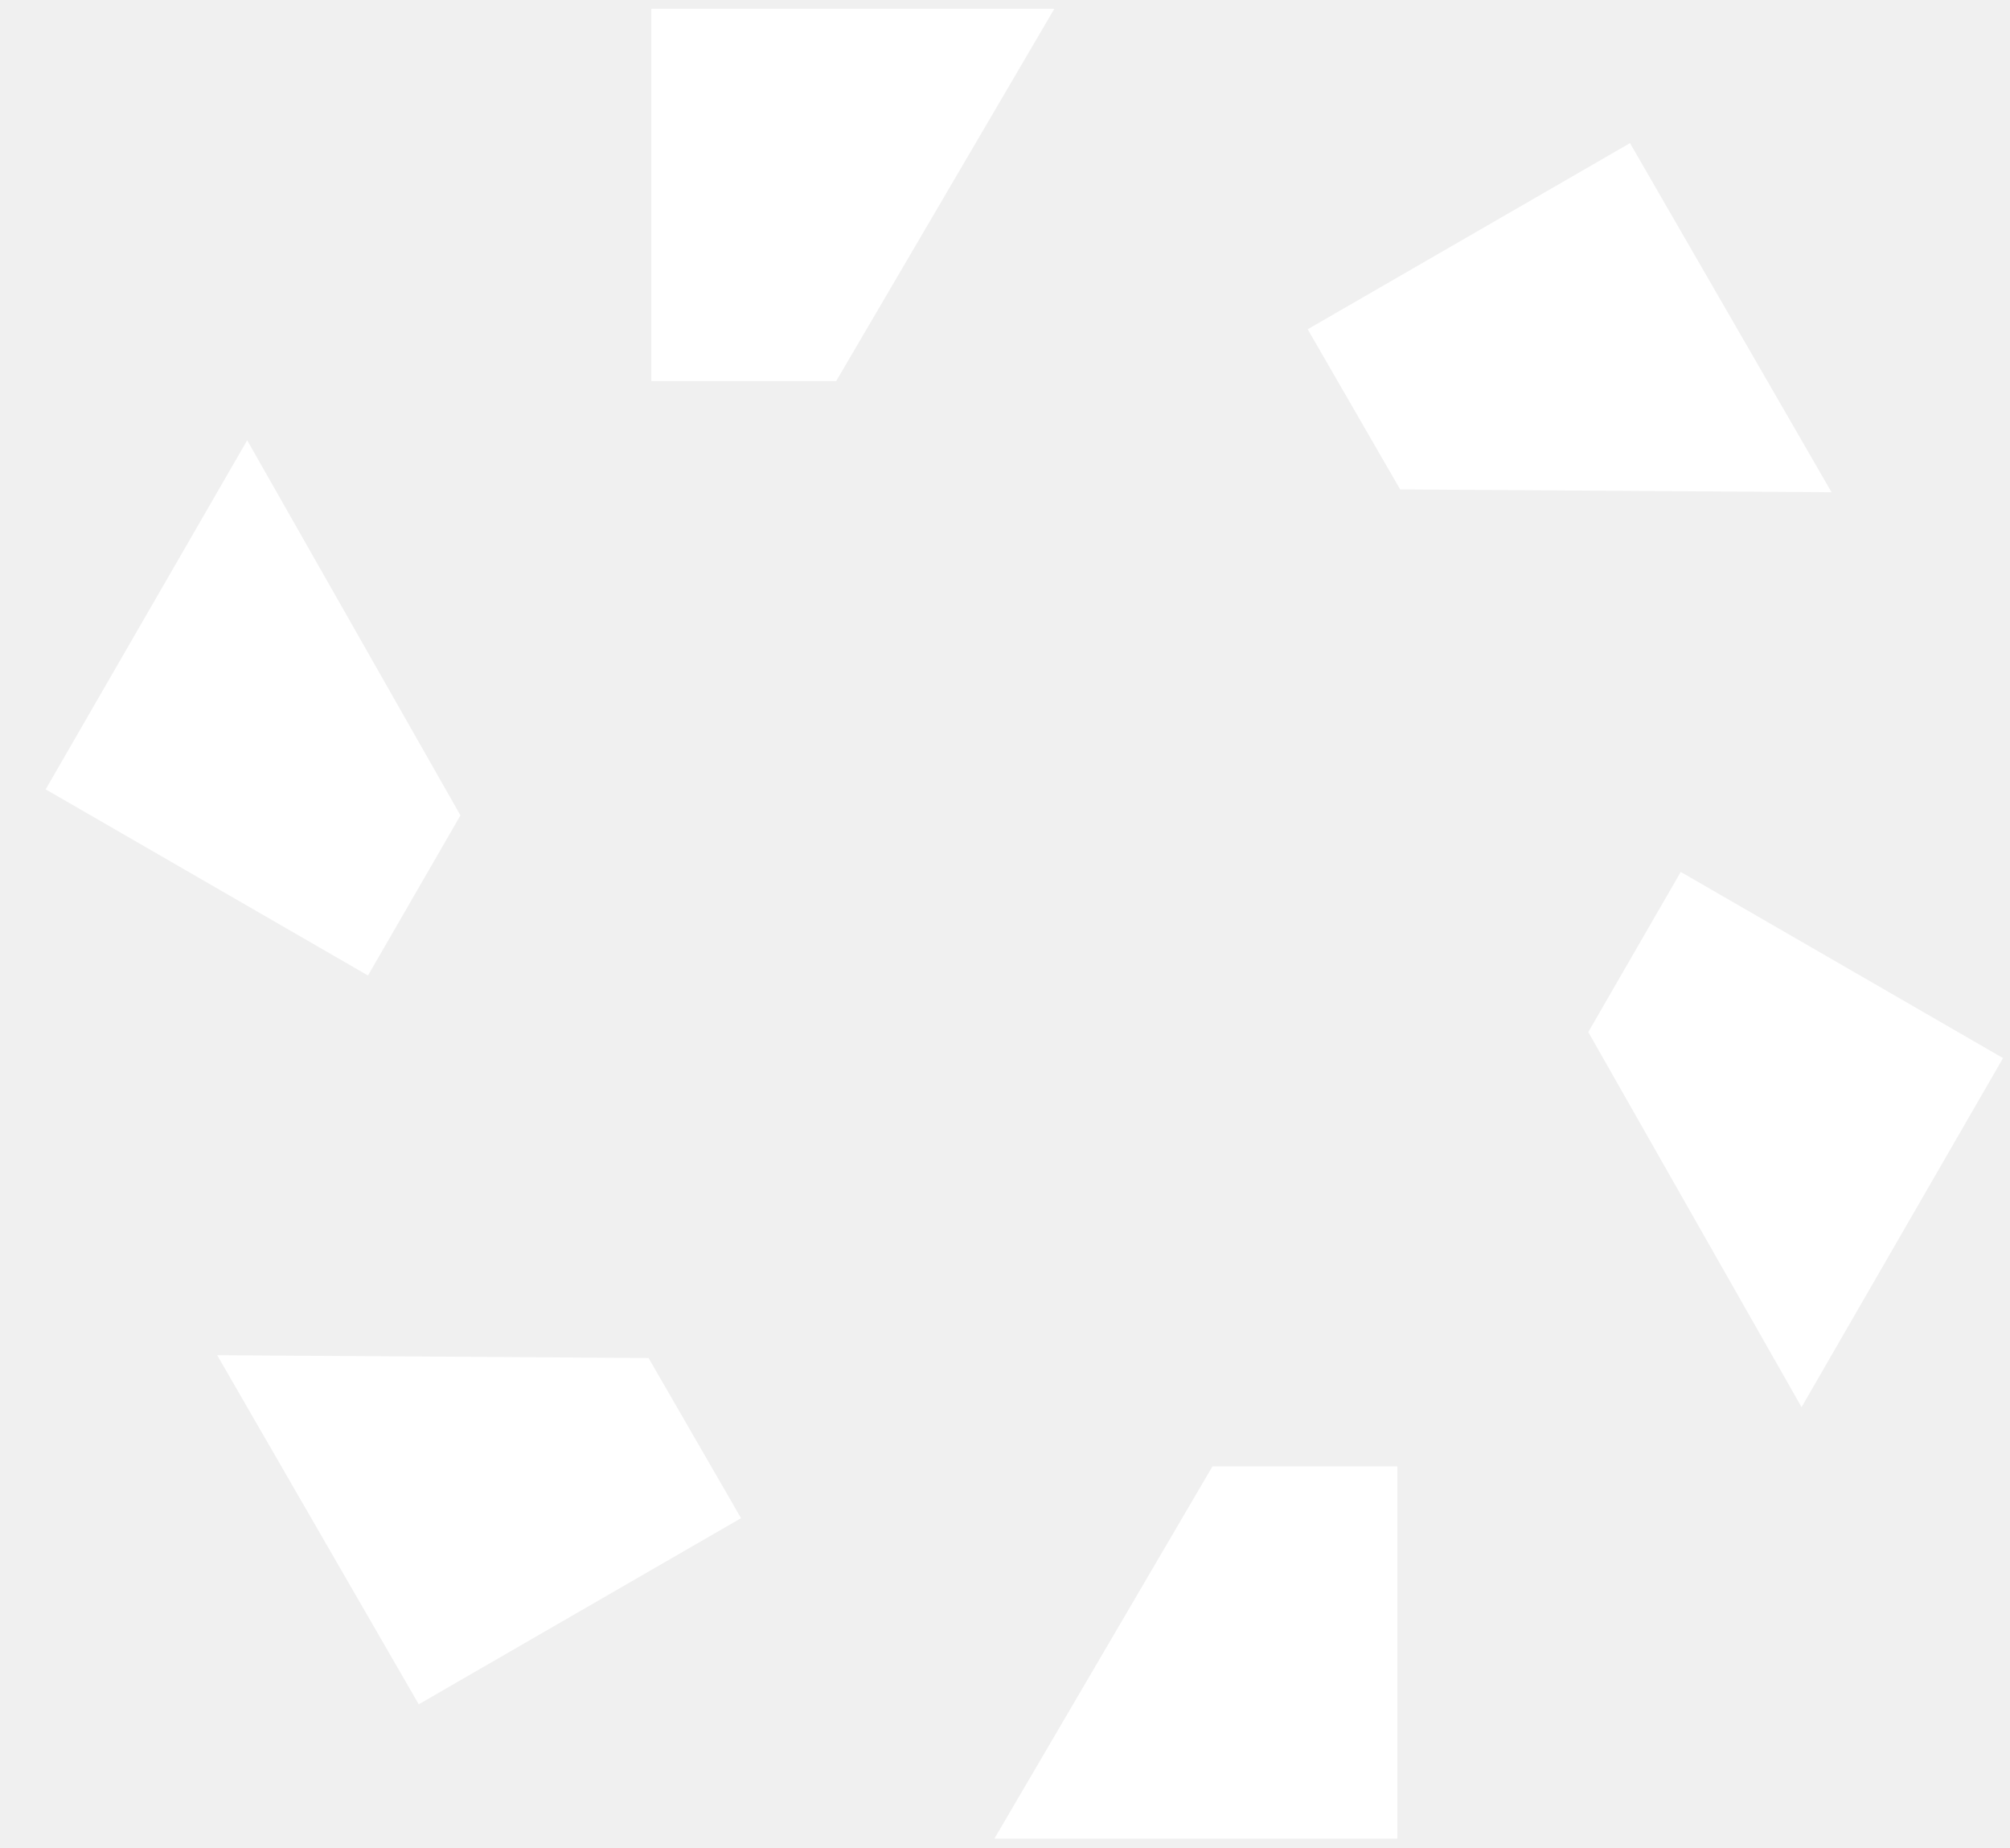
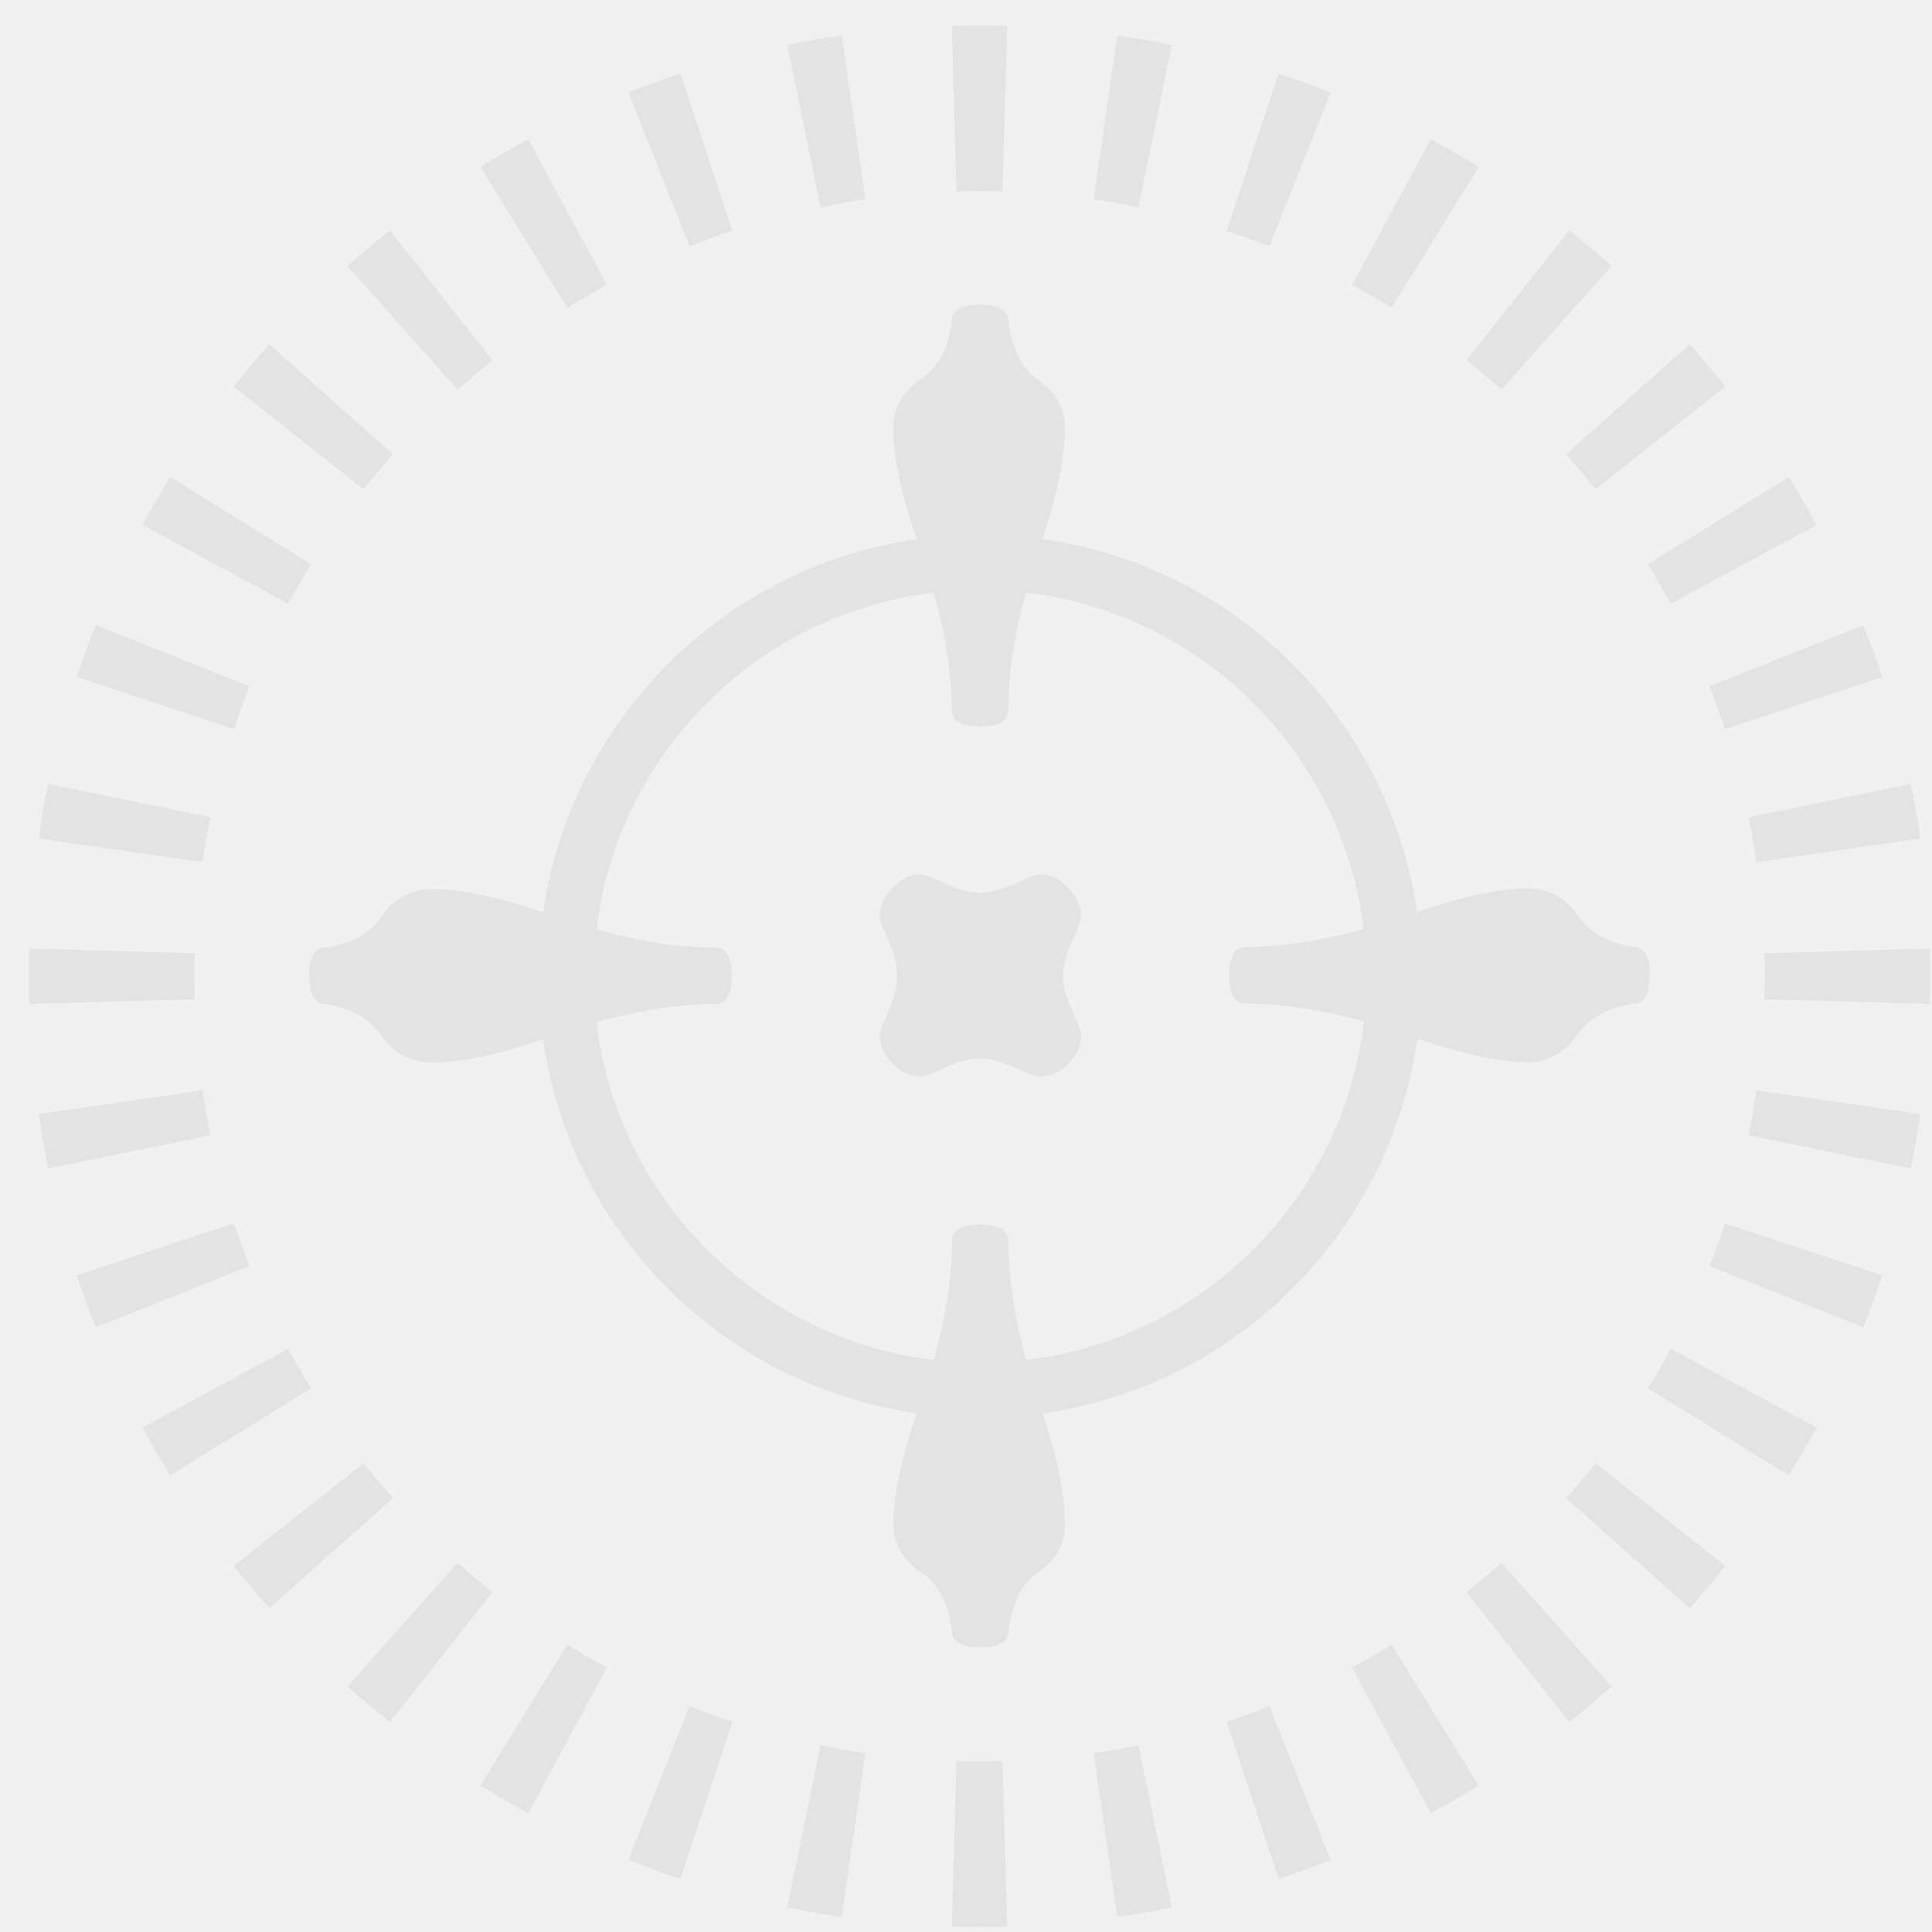
- <svg xmlns="http://www.w3.org/2000/svg" width="37" height="34" viewBox="0 0 37 34" fill="none">
-   <path d="M11.99 7.013L15.393 7.013L19.408 0.162L11.99 0.162L11.99 7.013Z" fill="white" />
-   <path d="M25.723 26.987L22.319 26.987L18.305 33.838L25.723 33.838L25.723 26.987Z" fill="white" />
-   <path d="M6.774 17.953L8.476 15.006L4.55 8.103L0.841 14.527L6.774 17.953Z" fill="white" />
-   <path d="M30.939 16.047L29.237 18.994L33.163 25.897L36.872 19.473L30.939 16.047Z" fill="white" />
-   <path d="M13.641 27.94L11.939 24.993L3.998 24.941L7.708 31.366L13.641 27.94Z" fill="white" />
-   <path d="M24.072 6.06L25.774 9.007L33.715 9.059L30.005 2.634L24.072 6.06Z" fill="white" />
+ <svg xmlns="http://www.w3.org/2000/svg" width="35" height="35" viewBox="0 0 35 35" fill="none">
+   <path fill-rule="evenodd" clip-rule="evenodd" d="M34.961 18.188L31.962 18.102C31.966 17.963 31.968 17.825 31.968 17.685C31.968 17.546 31.966 17.407 31.962 17.269L34.961 17.183C34.966 17.35 34.968 17.517 34.968 17.685C34.968 17.853 34.966 18.021 34.961 18.188ZM34.788 15.188L31.82 15.619C31.78 15.345 31.732 15.074 31.677 14.805L34.616 14.201C34.683 14.527 34.74 14.856 34.788 15.188ZM34.098 12.266L31.25 13.209C31.164 12.947 31.069 12.688 30.968 12.433L33.755 11.324C33.879 11.634 33.993 11.948 34.098 12.266ZM32.908 9.51L30.269 10.936C30.137 10.693 29.999 10.454 29.854 10.22L32.406 8.642C32.581 8.926 32.749 9.215 32.908 9.51ZM31.256 7.002L28.904 8.865C28.732 8.648 28.555 8.437 28.371 8.23L30.611 6.235C30.833 6.485 31.048 6.74 31.256 7.002ZM29.195 4.819C28.946 4.597 28.69 4.382 28.428 4.174L26.566 6.526C26.782 6.698 26.994 6.876 27.2 7.059L29.195 4.819ZM26.788 3.024L25.21 5.576C24.976 5.431 24.737 5.293 24.494 5.162L25.921 2.522C26.215 2.681 26.504 2.849 26.788 3.024ZM24.106 1.675L22.997 4.462C22.742 4.361 22.483 4.267 22.221 4.18L23.164 1.332C23.482 1.437 23.796 1.552 24.106 1.675ZM21.229 0.814L20.625 3.753C20.357 3.698 20.085 3.65 19.811 3.61L20.242 0.642C20.574 0.69 20.903 0.748 21.229 0.814ZM18.247 0.469L18.161 3.468C18.023 3.464 17.884 3.462 17.745 3.462C17.605 3.462 17.467 3.464 17.328 3.468L17.243 0.469C17.41 0.464 17.577 0.462 17.745 0.462C17.913 0.462 18.08 0.464 18.247 0.469ZM15.248 0.642L15.679 3.61C15.405 3.65 15.133 3.698 14.865 3.753L14.261 0.814C14.587 0.748 14.916 0.69 15.248 0.642ZM12.325 1.332L13.269 4.18C13.006 4.267 12.748 4.361 12.492 4.462L11.384 1.675C11.693 1.552 12.007 1.437 12.325 1.332ZM9.569 2.522L10.995 5.162C10.752 5.293 10.514 5.431 10.279 5.576L8.702 3.024C8.986 2.849 9.275 2.681 9.569 2.522ZM7.062 4.174L8.924 6.526C8.708 6.698 8.496 6.876 8.29 7.059L6.295 4.819C6.544 4.597 6.8 4.382 7.062 4.174ZM4.878 6.235L7.119 8.23C6.935 8.437 6.757 8.648 6.586 8.865L4.234 7.002C4.441 6.74 4.656 6.485 4.878 6.235ZM3.084 8.642L5.635 10.22C5.491 10.454 5.352 10.693 5.221 10.936L2.582 9.51C2.741 9.215 2.908 8.926 3.084 8.642ZM1.734 11.324L4.522 12.433C4.42 12.688 4.326 12.947 4.239 13.209L1.391 12.266C1.497 11.948 1.611 11.634 1.734 11.324ZM0.874 14.201L3.813 14.805C3.757 15.074 3.71 15.345 3.67 15.619L0.701 15.188C0.749 14.856 0.807 14.527 0.874 14.201ZM0.529 17.183C0.524 17.35 0.521 17.517 0.521 17.685C0.521 17.853 0.524 18.021 0.529 18.188L3.527 18.102C3.523 17.963 3.521 17.825 3.521 17.685C3.521 17.546 3.523 17.407 3.527 17.269L0.529 17.183ZM0.701 20.183L3.67 19.751C3.71 20.026 3.757 20.297 3.813 20.566L0.874 21.169C0.807 20.843 0.749 20.515 0.701 20.183ZM1.391 23.105L4.239 22.162C4.326 22.424 4.42 22.683 4.522 22.938L1.734 24.046C1.611 23.737 1.497 23.423 1.391 23.105ZM2.582 25.861L5.221 24.435C5.352 24.678 5.491 24.917 5.635 25.151L3.084 26.728C2.908 26.445 2.741 26.155 2.582 25.861ZM4.234 28.368L6.586 26.506C6.757 26.723 6.935 26.934 7.119 27.14L4.878 29.135C4.656 28.886 4.441 28.63 4.234 28.368ZM6.295 30.552L8.29 28.311C8.496 28.495 8.708 28.673 8.924 28.844L7.062 31.196C6.8 30.989 6.544 30.774 6.295 30.552ZM8.702 32.347L10.279 29.795C10.514 29.939 10.752 30.078 10.995 30.209L9.569 32.848C9.275 32.689 8.986 32.522 8.702 32.347ZM11.384 33.696L12.492 30.908C12.748 31.01 13.007 31.104 13.269 31.191L12.325 34.039C12.007 33.933 11.693 33.819 11.384 33.696ZM14.261 34.556L14.865 31.617C15.133 31.673 15.405 31.72 15.679 31.76L15.248 34.729C14.916 34.681 14.587 34.623 14.261 34.556ZM17.243 34.901L17.328 31.903C17.467 31.907 17.605 31.909 17.745 31.909C17.884 31.909 18.023 31.907 18.161 31.903L18.247 34.901C18.08 34.906 17.913 34.909 17.745 34.909C17.577 34.909 17.41 34.906 17.243 34.901ZM20.242 34.729L19.811 31.76C20.085 31.72 20.357 31.673 20.625 31.617L21.229 34.556C20.903 34.623 20.574 34.681 20.242 34.729ZM23.164 34.039L22.221 31.191C22.483 31.104 22.742 31.01 22.997 30.908L24.106 33.696C23.796 33.819 23.482 33.933 23.164 34.039ZM25.921 32.848L24.494 30.209C24.737 30.078 24.976 29.939 25.21 29.795L26.788 32.347C26.504 32.522 26.215 32.689 25.921 32.848ZM28.428 31.196L26.566 28.844C26.782 28.673 26.994 28.495 27.2 28.311L29.195 30.552C28.946 30.774 28.69 30.989 28.428 31.196ZM30.611 29.135L28.371 27.14C28.555 26.934 28.732 26.723 28.904 26.506L31.256 28.368C31.048 28.63 30.833 28.886 30.611 29.135ZM32.406 26.728L29.854 25.151C29.999 24.917 30.137 24.678 30.269 24.435L32.908 25.861C32.749 26.155 32.581 26.445 32.406 26.728ZM33.755 24.046L30.968 22.938C31.069 22.683 31.164 22.424 31.25 22.162L34.098 23.105C33.993 23.423 33.879 23.737 33.755 24.046ZM34.616 21.169L31.677 20.566C31.732 20.297 31.78 20.026 31.82 19.751L34.788 20.183C34.74 20.515 34.683 20.843 34.616 21.169Z" fill="#E3E3E3" />
+   <path d="M19.357 19.268C19.511 19.108 19.586 18.943 19.586 18.773C19.586 18.686 19.541 18.558 19.457 18.387C19.323 18.107 19.256 17.87 19.256 17.674C19.256 17.478 19.323 17.246 19.457 16.978C19.544 16.796 19.586 16.662 19.586 16.575C19.586 16.416 19.511 16.254 19.357 16.089C19.237 15.961 19.111 15.883 18.974 15.855C18.935 15.847 18.895 15.843 18.854 15.843C18.778 15.843 18.652 15.888 18.468 15.972C18.188 16.106 17.95 16.173 17.755 16.173C17.616 16.173 17.464 16.143 17.298 16.083C17.216 16.053 17.131 16.016 17.042 15.972C16.969 15.935 16.904 15.907 16.847 15.886C16.769 15.857 16.705 15.843 16.656 15.843C16.483 15.843 16.321 15.921 16.17 16.081C16.016 16.24 15.94 16.405 15.94 16.575C15.94 16.662 15.982 16.796 16.069 16.978C16.192 17.246 16.253 17.481 16.253 17.674C16.253 17.867 16.192 18.107 16.069 18.387C16.02 18.485 15.986 18.568 15.965 18.637C15.948 18.691 15.94 18.736 15.94 18.773C15.94 18.943 16.016 19.108 16.17 19.268C16.323 19.427 16.486 19.505 16.656 19.505C16.743 19.505 16.871 19.463 17.042 19.377C17.31 19.243 17.548 19.175 17.755 19.175C17.948 19.175 18.188 19.243 18.468 19.377C18.652 19.463 18.781 19.505 18.854 19.505C19.035 19.505 19.203 19.427 19.357 19.268Z" fill="#E3E3E3" />
+   <path fill-rule="evenodd" clip-rule="evenodd" d="M9.839 16.529C9.009 16.248 8.341 16.106 7.836 16.106C7.444 16.106 7.134 16.276 6.902 16.617C6.695 16.922 6.359 17.104 5.895 17.165C5.7 17.165 5.602 17.336 5.602 17.677C5.602 18.018 5.7 18.189 5.895 18.189C6.359 18.261 6.695 18.451 6.902 18.756C7.134 19.086 7.444 19.251 7.836 19.251C8.338 19.251 9.008 19.109 9.837 18.828C10.338 22.33 13.106 25.1 16.607 25.603C16.326 26.434 16.184 27.102 16.184 27.607C16.184 27.974 16.36 28.273 16.715 28.505C17.008 28.712 17.184 29.058 17.246 29.547C17.246 29.743 17.416 29.841 17.758 29.841C18.099 29.841 18.269 29.743 18.269 29.547C18.342 29.036 18.512 28.686 18.781 28.505C19.122 28.273 19.293 27.974 19.293 27.607C19.293 27.105 19.161 26.435 18.89 25.605C22.402 25.107 25.18 22.328 25.677 18.816C26.511 19.1 27.181 19.243 27.688 19.243C28.054 19.243 28.353 19.072 28.585 18.731C28.792 18.44 29.128 18.256 29.592 18.183C29.788 18.183 29.885 18.012 29.885 17.671L29.888 17.666C29.888 17.325 29.79 17.154 29.595 17.154C29.131 17.081 28.8 16.9 28.605 16.606C28.359 16.265 28.054 16.095 27.688 16.095C27.18 16.095 26.508 16.238 25.672 16.522C25.163 13.024 22.389 10.26 18.886 9.765C19.158 8.932 19.293 8.264 19.293 7.758L19.29 7.755C19.29 7.389 19.119 7.09 18.778 6.858C18.509 6.676 18.339 6.326 18.266 5.815C18.266 5.619 18.096 5.521 17.755 5.521C17.414 5.521 17.243 5.619 17.243 5.815C17.182 6.304 17.006 6.645 16.712 6.841C16.357 7.087 16.181 7.391 16.181 7.758C16.181 8.264 16.323 8.934 16.606 9.767C13.111 10.271 10.345 13.034 9.839 16.529ZM12.963 18.189C13.159 18.189 13.256 18.018 13.256 17.677C13.256 17.571 13.247 17.483 13.228 17.41C13.187 17.248 13.098 17.168 12.963 17.168C12.313 17.168 11.595 17.058 10.807 16.839C11.191 13.648 13.724 11.117 16.916 10.735C17.134 11.518 17.243 12.228 17.243 12.866C17.243 13.061 17.414 13.159 17.755 13.159C18.096 13.159 18.266 13.061 18.266 12.866C18.266 12.227 18.373 11.517 18.584 10.734C21.78 11.111 24.316 13.639 24.705 16.831C23.921 17.048 23.205 17.157 22.561 17.157C22.365 17.157 22.267 17.327 22.267 17.669C22.267 18.01 22.365 18.18 22.561 18.18C23.208 18.18 23.924 18.289 24.709 18.507C24.334 21.712 21.793 24.256 18.589 24.636C18.376 23.847 18.269 23.128 18.269 22.48C18.269 22.284 18.099 22.186 17.758 22.186C17.416 22.186 17.246 22.284 17.246 22.48C17.246 23.13 17.136 23.848 16.917 24.636C13.72 24.254 11.184 21.716 10.805 18.518C11.595 18.298 12.315 18.189 12.963 18.189Z" fill="#E3E3E3" />
</svg>
